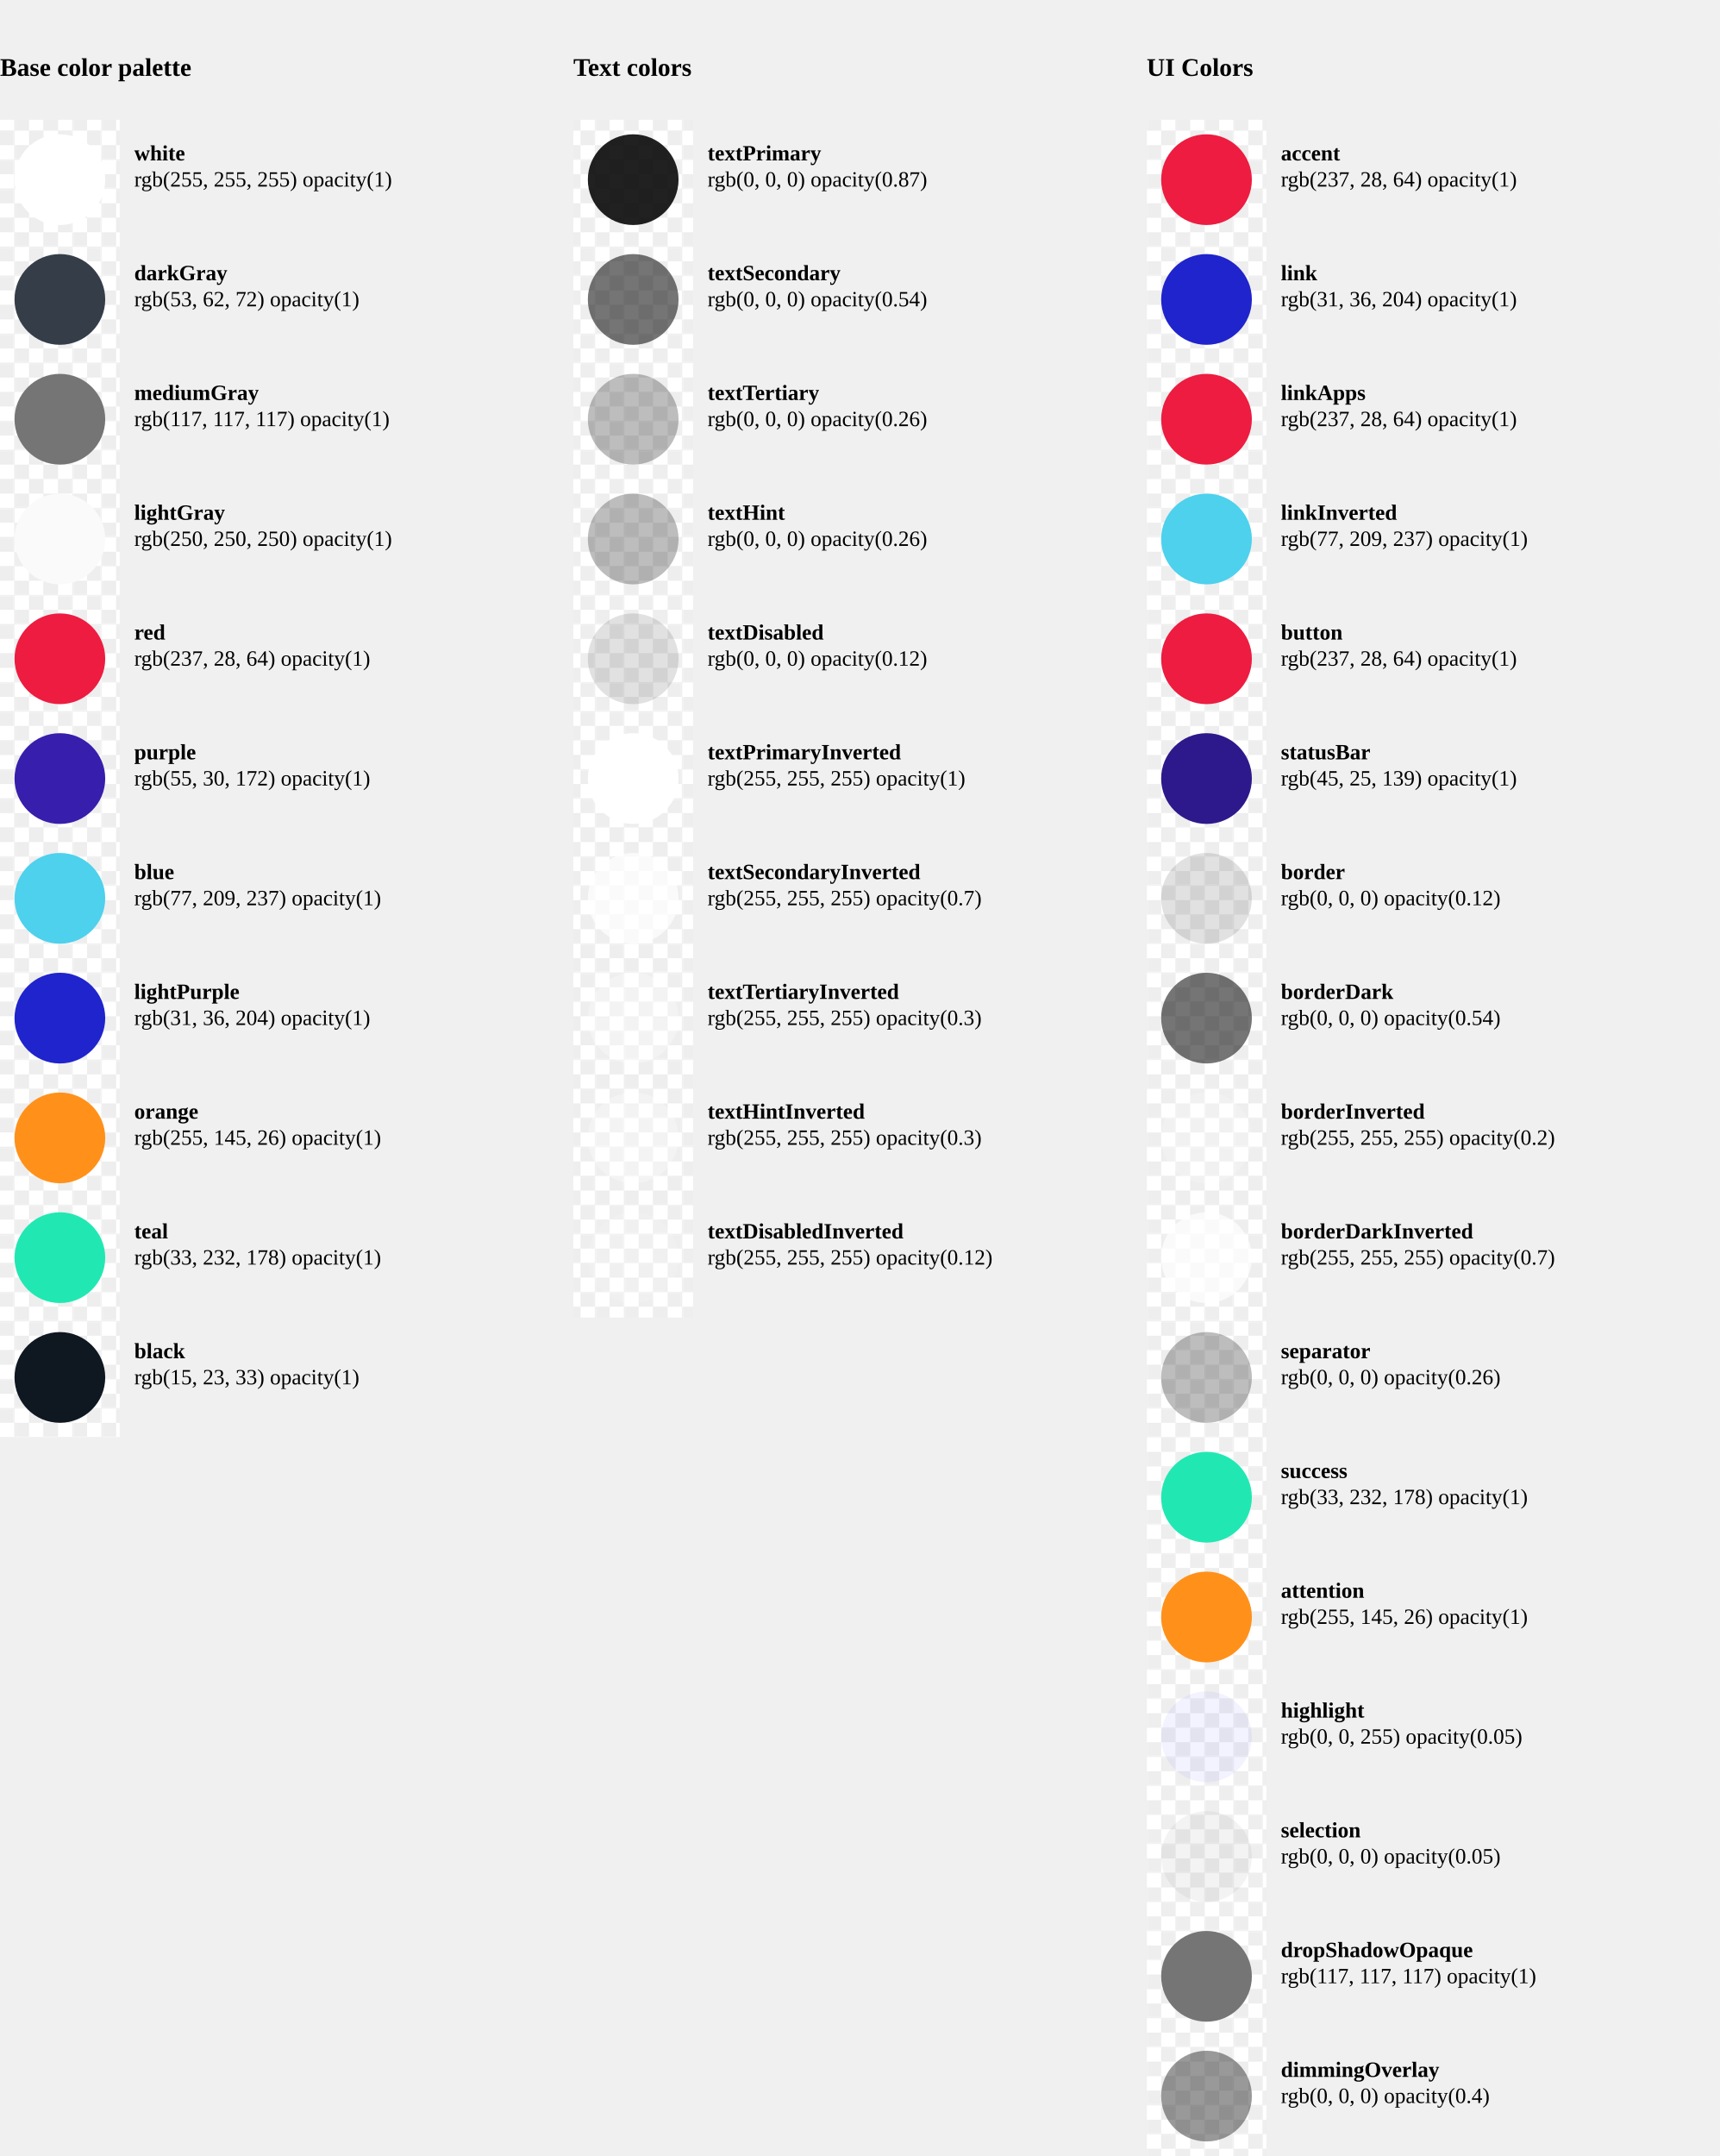
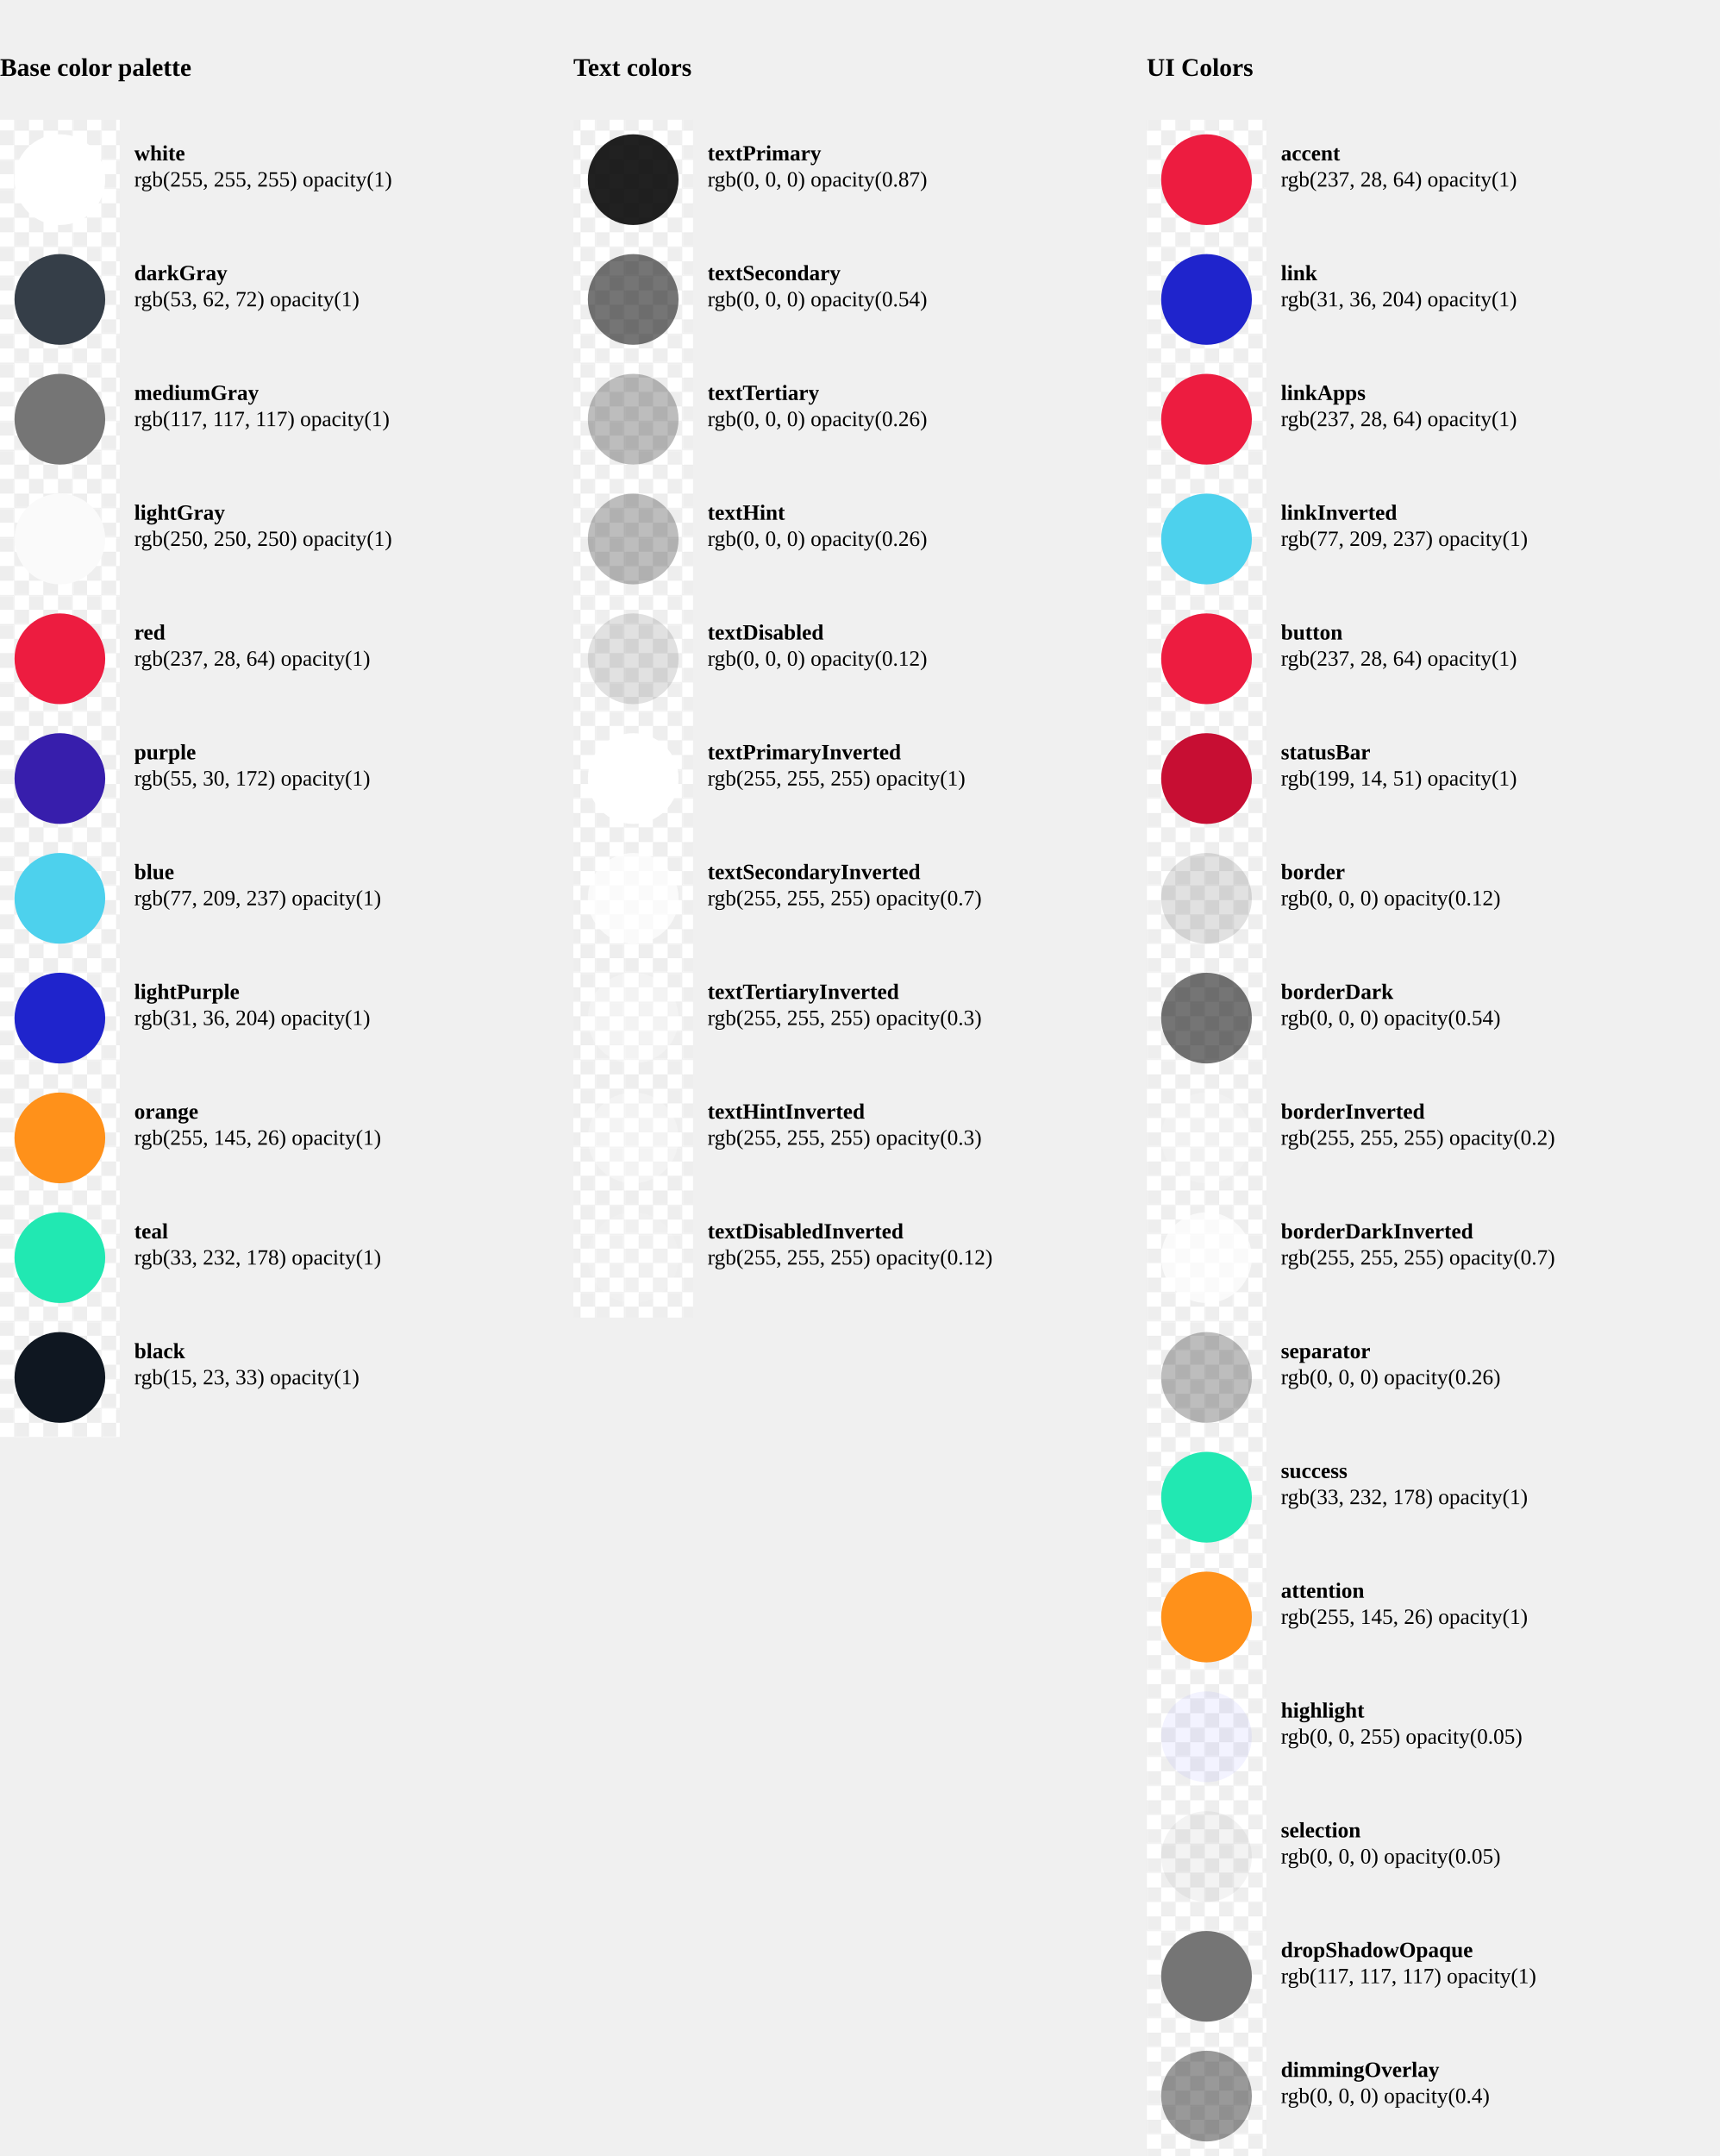
<svg xmlns="http://www.w3.org/2000/svg" version="1.1" id="Meetup_Swatches" x="0px" y="0px" width="948" height="1188" viewBox="0 0 948 1188" xml:space="preserve">
  <defs>
    <pattern id="dark_grid" width="16" height="16" patternUnits="userSpaceOnUse">
      <rect fill="#111" x="0" y="0" width="8" height="8" />
      <rect fill="#222" x="8" y="0" width="8" height="8" />
      <rect fill="#222" x="0" y="8" width="8" height="8" />
      <rect fill="#111" x="8" y="8" width="8" height="8" />
    </pattern>
    <pattern id="light_grid" width="16" height="16" patternUnits="userSpaceOnUse">
      <rect fill="#fff" x="0" y="0" width="8" height="8" />
      <rect fill="#eee" x="8" y="0" width="8" height="8" />
      <rect fill="#eee" x="0" y="8" width="8" height="8" />
      <rect fill="#fff" x="8" y="8" width="8" height="8" />
    </pattern>
  </defs>
  <text x="0" y="25" font-size="14">
    <tspan x="0" dy="1.2em" font-weight="bold">Base color palette</tspan>
    <tspan x="0" dy="1.2em" />
  </text>
  <rect fill="url(#light_grid)" x="0" y="66" width="66" height="726" />
  <circle cx="33" cy="99" r="25" fill="rgb(255, 255, 255)" opacity="1" />
  <text x="74" y="74" font-size="12">
    <tspan x="74" dy="1.2em" font-weight="bold">white</tspan>
    <tspan x="74" dy="1.2em">rgb(255, 255, 255) opacity(1)</tspan>
  </text>
  <circle cx="33" cy="165" r="25" fill="rgb(53, 62, 72)" opacity="1" />
  <text x="74" y="140" font-size="12">
    <tspan x="74" dy="1.2em" font-weight="bold">darkGray</tspan>
    <tspan x="74" dy="1.2em">rgb(53, 62, 72) opacity(1)</tspan>
  </text>
  <circle cx="33" cy="231" r="25" fill="rgb(117, 117, 117)" opacity="1" />
  <text x="74" y="206" font-size="12">
    <tspan x="74" dy="1.2em" font-weight="bold">mediumGray</tspan>
    <tspan x="74" dy="1.2em">rgb(117, 117, 117) opacity(1)</tspan>
  </text>
  <circle cx="33" cy="297" r="25" fill="rgb(250, 250, 250)" opacity="1" />
  <text x="74" y="272" font-size="12">
    <tspan x="74" dy="1.2em" font-weight="bold">lightGray</tspan>
    <tspan x="74" dy="1.2em">rgb(250, 250, 250) opacity(1)</tspan>
  </text>
  <circle cx="33" cy="363" r="25" fill="rgb(237, 28, 64)" opacity="1" />
  <text x="74" y="338" font-size="12">
    <tspan x="74" dy="1.2em" font-weight="bold">red</tspan>
    <tspan x="74" dy="1.2em">rgb(237, 28, 64) opacity(1)</tspan>
  </text>
  <circle cx="33" cy="429" r="25" fill="rgb(55, 30, 172)" opacity="1" />
  <text x="74" y="404" font-size="12">
    <tspan x="74" dy="1.2em" font-weight="bold">purple</tspan>
    <tspan x="74" dy="1.2em">rgb(55, 30, 172) opacity(1)</tspan>
  </text>
  <circle cx="33" cy="495" r="25" fill="rgb(77, 209, 237)" opacity="1" />
  <text x="74" y="470" font-size="12">
    <tspan x="74" dy="1.2em" font-weight="bold">blue</tspan>
    <tspan x="74" dy="1.2em">rgb(77, 209, 237) opacity(1)</tspan>
  </text>
  <circle cx="33" cy="561" r="25" fill="rgb(31, 36, 204)" opacity="1" />
  <text x="74" y="536" font-size="12">
    <tspan x="74" dy="1.2em" font-weight="bold">lightPurple</tspan>
    <tspan x="74" dy="1.2em">rgb(31, 36, 204) opacity(1)</tspan>
  </text>
  <circle cx="33" cy="627" r="25" fill="rgb(255, 145, 26)" opacity="1" />
  <text x="74" y="602" font-size="12">
    <tspan x="74" dy="1.2em" font-weight="bold">orange</tspan>
    <tspan x="74" dy="1.2em">rgb(255, 145, 26) opacity(1)</tspan>
  </text>
  <circle cx="33" cy="693" r="25" fill="rgb(33, 232, 178)" opacity="1" />
  <text x="74" y="668" font-size="12">
    <tspan x="74" dy="1.2em" font-weight="bold">teal</tspan>
    <tspan x="74" dy="1.2em">rgb(33, 232, 178) opacity(1)</tspan>
  </text>
  <circle cx="33" cy="759" r="25" fill="rgb(15, 23, 33)" opacity="1" />
  <text x="74" y="734" font-size="12">
    <tspan x="74" dy="1.2em" font-weight="bold">black</tspan>
    <tspan x="74" dy="1.2em">rgb(15, 23, 33) opacity(1)</tspan>
  </text>
  <text x="316" y="25" font-size="14">
    <tspan x="316" dy="1.2em" font-weight="bold">Text colors</tspan>
    <tspan x="316" dy="1.2em" />
  </text>
  <rect fill="url(#light_grid)" x="316" y="66" width="66" height="660" />
  <circle cx="349" cy="99" r="25" fill="rgb(0, 0, 0)" opacity="0.87" />
  <text x="390" y="74" font-size="12">
    <tspan x="390" dy="1.2em" font-weight="bold">textPrimary</tspan>
    <tspan x="390" dy="1.2em">rgb(0, 0, 0) opacity(0.87)</tspan>
  </text>
  <circle cx="349" cy="165" r="25" fill="rgb(0, 0, 0)" opacity="0.54" />
  <text x="390" y="140" font-size="12">
    <tspan x="390" dy="1.2em" font-weight="bold">textSecondary</tspan>
    <tspan x="390" dy="1.2em">rgb(0, 0, 0) opacity(0.54)</tspan>
  </text>
  <circle cx="349" cy="231" r="25" fill="rgb(0, 0, 0)" opacity="0.26" />
  <text x="390" y="206" font-size="12">
    <tspan x="390" dy="1.2em" font-weight="bold">textTertiary</tspan>
    <tspan x="390" dy="1.2em">rgb(0, 0, 0) opacity(0.26)</tspan>
  </text>
  <circle cx="349" cy="297" r="25" fill="rgb(0, 0, 0)" opacity="0.26" />
  <text x="390" y="272" font-size="12">
    <tspan x="390" dy="1.2em" font-weight="bold">textHint</tspan>
    <tspan x="390" dy="1.2em">rgb(0, 0, 0) opacity(0.26)</tspan>
  </text>
  <circle cx="349" cy="363" r="25" fill="rgb(0, 0, 0)" opacity="0.12" />
  <text x="390" y="338" font-size="12">
    <tspan x="390" dy="1.2em" font-weight="bold">textDisabled</tspan>
    <tspan x="390" dy="1.2em">rgb(0, 0, 0) opacity(0.12)</tspan>
  </text>
  <circle cx="349" cy="429" r="25" fill="rgb(255, 255, 255)" opacity="1" />
  <text x="390" y="404" font-size="12">
    <tspan x="390" dy="1.2em" font-weight="bold">textPrimaryInverted</tspan>
    <tspan x="390" dy="1.2em">rgb(255, 255, 255) opacity(1)</tspan>
  </text>
  <circle cx="349" cy="495" r="25" fill="rgb(255, 255, 255)" opacity="0.7" />
  <text x="390" y="470" font-size="12">
    <tspan x="390" dy="1.2em" font-weight="bold">textSecondaryInverted</tspan>
    <tspan x="390" dy="1.2em">rgb(255, 255, 255) opacity(0.7)</tspan>
  </text>
  <circle cx="349" cy="561" r="25" fill="rgb(255, 255, 255)" opacity="0.3" />
  <text x="390" y="536" font-size="12">
    <tspan x="390" dy="1.2em" font-weight="bold">textTertiaryInverted</tspan>
    <tspan x="390" dy="1.2em">rgb(255, 255, 255) opacity(0.3)</tspan>
  </text>
  <circle cx="349" cy="627" r="25" fill="rgb(255, 255, 255)" opacity="0.3" />
  <text x="390" y="602" font-size="12">
    <tspan x="390" dy="1.2em" font-weight="bold">textHintInverted</tspan>
    <tspan x="390" dy="1.2em">rgb(255, 255, 255) opacity(0.3)</tspan>
  </text>
  <circle cx="349" cy="693" r="25" fill="rgb(255, 255, 255)" opacity="0.12" />
  <text x="390" y="668" font-size="12">
    <tspan x="390" dy="1.2em" font-weight="bold">textDisabledInverted</tspan>
    <tspan x="390" dy="1.2em">rgb(255, 255, 255) opacity(0.12)</tspan>
  </text>
  <text x="632" y="25" font-size="14">
    <tspan x="632" dy="1.2em" font-weight="bold">UI Colors</tspan>
    <tspan x="632" dy="1.2em" />
  </text>
  <rect fill="url(#light_grid)" x="632" y="66" width="66" height="1122" />
  <circle cx="665" cy="99" r="25" fill="rgb(237, 28, 64)" opacity="1" />
  <text x="706" y="74" font-size="12">
    <tspan x="706" dy="1.2em" font-weight="bold">accent</tspan>
    <tspan x="706" dy="1.2em">rgb(237, 28, 64) opacity(1)</tspan>
  </text>
  <circle cx="665" cy="165" r="25" fill="rgb(31, 36, 204)" opacity="1" />
  <text x="706" y="140" font-size="12">
    <tspan x="706" dy="1.2em" font-weight="bold">link</tspan>
    <tspan x="706" dy="1.2em">rgb(31, 36, 204) opacity(1)</tspan>
  </text>
  <circle cx="665" cy="231" r="25" fill="rgb(237, 28, 64)" opacity="1" />
  <text x="706" y="206" font-size="12">
    <tspan x="706" dy="1.2em" font-weight="bold">linkApps</tspan>
    <tspan x="706" dy="1.2em">rgb(237, 28, 64) opacity(1)</tspan>
  </text>
  <circle cx="665" cy="297" r="25" fill="rgb(77, 209, 237)" opacity="1" />
  <text x="706" y="272" font-size="12">
    <tspan x="706" dy="1.2em" font-weight="bold">linkInverted</tspan>
    <tspan x="706" dy="1.2em">rgb(77, 209, 237) opacity(1)</tspan>
  </text>
  <circle cx="665" cy="363" r="25" fill="rgb(237, 28, 64)" opacity="1" />
  <text x="706" y="338" font-size="12">
    <tspan x="706" dy="1.2em" font-weight="bold">button</tspan>
    <tspan x="706" dy="1.2em">rgb(237, 28, 64) opacity(1)</tspan>
  </text>
-   <circle cx="665" cy="429" r="25" fill="rgb(45, 25, 139)" opacity="1" />
+   <circle cx="665" cy="429" r="25" fill="rgb(199, 14, 51)" opacity="1" />
  <text x="706" y="404" font-size="12">
    <tspan x="706" dy="1.2em" font-weight="bold">statusBar</tspan>
-     <tspan x="706" dy="1.2em">rgb(45, 25, 139) opacity(1)</tspan>
+     <tspan x="706" dy="1.2em">rgb(199, 14, 51) opacity(1)</tspan>
  </text>
  <circle cx="665" cy="495" r="25" fill="rgb(0, 0, 0)" opacity="0.12" />
  <text x="706" y="470" font-size="12">
    <tspan x="706" dy="1.2em" font-weight="bold">border</tspan>
    <tspan x="706" dy="1.2em">rgb(0, 0, 0) opacity(0.12)</tspan>
  </text>
  <circle cx="665" cy="561" r="25" fill="rgb(0, 0, 0)" opacity="0.54" />
  <text x="706" y="536" font-size="12">
    <tspan x="706" dy="1.2em" font-weight="bold">borderDark</tspan>
    <tspan x="706" dy="1.2em">rgb(0, 0, 0) opacity(0.54)</tspan>
  </text>
  <circle cx="665" cy="627" r="25" fill="rgb(255, 255, 255)" opacity="0.2" />
  <text x="706" y="602" font-size="12">
    <tspan x="706" dy="1.2em" font-weight="bold">borderInverted</tspan>
    <tspan x="706" dy="1.2em">rgb(255, 255, 255) opacity(0.2)</tspan>
  </text>
  <circle cx="665" cy="693" r="25" fill="rgb(255, 255, 255)" opacity="0.7" />
  <text x="706" y="668" font-size="12">
    <tspan x="706" dy="1.2em" font-weight="bold">borderDarkInverted</tspan>
    <tspan x="706" dy="1.2em">rgb(255, 255, 255) opacity(0.7)</tspan>
  </text>
  <circle cx="665" cy="759" r="25" fill="rgb(0, 0, 0)" opacity="0.26" />
  <text x="706" y="734" font-size="12">
    <tspan x="706" dy="1.2em" font-weight="bold">separator</tspan>
    <tspan x="706" dy="1.2em">rgb(0, 0, 0) opacity(0.26)</tspan>
  </text>
  <circle cx="665" cy="825" r="25" fill="rgb(33, 232, 178)" opacity="1" />
  <text x="706" y="800" font-size="12">
    <tspan x="706" dy="1.2em" font-weight="bold">success</tspan>
    <tspan x="706" dy="1.2em">rgb(33, 232, 178) opacity(1)</tspan>
  </text>
  <circle cx="665" cy="891" r="25" fill="rgb(255, 145, 26)" opacity="1" />
  <text x="706" y="866" font-size="12">
    <tspan x="706" dy="1.2em" font-weight="bold">attention</tspan>
    <tspan x="706" dy="1.2em">rgb(255, 145, 26) opacity(1)</tspan>
  </text>
  <circle cx="665" cy="957" r="25" fill="rgb(0, 0, 255)" opacity="0.05" />
  <text x="706" y="932" font-size="12">
    <tspan x="706" dy="1.2em" font-weight="bold">highlight</tspan>
    <tspan x="706" dy="1.2em">rgb(0, 0, 255) opacity(0.05)</tspan>
  </text>
  <circle cx="665" cy="1023" r="25" fill="rgb(0, 0, 0)" opacity="0.05" />
  <text x="706" y="998" font-size="12">
    <tspan x="706" dy="1.2em" font-weight="bold">selection</tspan>
    <tspan x="706" dy="1.2em">rgb(0, 0, 0) opacity(0.05)</tspan>
  </text>
  <circle cx="665" cy="1089" r="25" fill="rgb(117, 117, 117)" opacity="1" />
  <text x="706" y="1064" font-size="12">
    <tspan x="706" dy="1.2em" font-weight="bold">dropShadowOpaque</tspan>
    <tspan x="706" dy="1.2em">rgb(117, 117, 117) opacity(1)</tspan>
  </text>
  <circle cx="665" cy="1155" r="25" fill="rgb(0, 0, 0)" opacity="0.4" />
  <text x="706" y="1130" font-size="12">
    <tspan x="706" dy="1.2em" font-weight="bold">dimmingOverlay</tspan>
    <tspan x="706" dy="1.2em">rgb(0, 0, 0) opacity(0.4)</tspan>
  </text>
  <text x="948" y="25" font-size="14">
    <tspan x="948" dy="1.2em" font-weight="bold">Background colors</tspan>
    <tspan x="948" dy="1.2em" />
  </text>
  <rect fill="url(#light_grid)" x="948" y="66" width="66" height="198" />
  <circle cx="981" cy="99" r="25" fill="rgb(255, 255, 255)" opacity="1" />
  <text x="1022" y="74" font-size="12">
    <tspan x="1022" dy="1.2em" font-weight="bold">contentBG</tspan>
    <tspan x="1022" dy="1.2em">rgb(255, 255, 255) opacity(1)</tspan>
  </text>
  <circle cx="981" cy="165" r="25" fill="rgb(15, 23, 33)" opacity="1" />
  <text x="1022" y="140" font-size="12">
    <tspan x="1022" dy="1.2em" font-weight="bold">contentBGInverted</tspan>
    <tspan x="1022" dy="1.2em">rgb(15, 23, 33) opacity(1)</tspan>
  </text>
  <circle cx="981" cy="231" r="25" fill="rgb(250, 250, 250)" opacity="1" />
  <text x="1022" y="206" font-size="12">
    <tspan x="1022" dy="1.2em" font-weight="bold">collectionBG</tspan>
    <tspan x="1022" dy="1.2em">rgb(250, 250, 250) opacity(1)</tspan>
  </text>
</svg>
